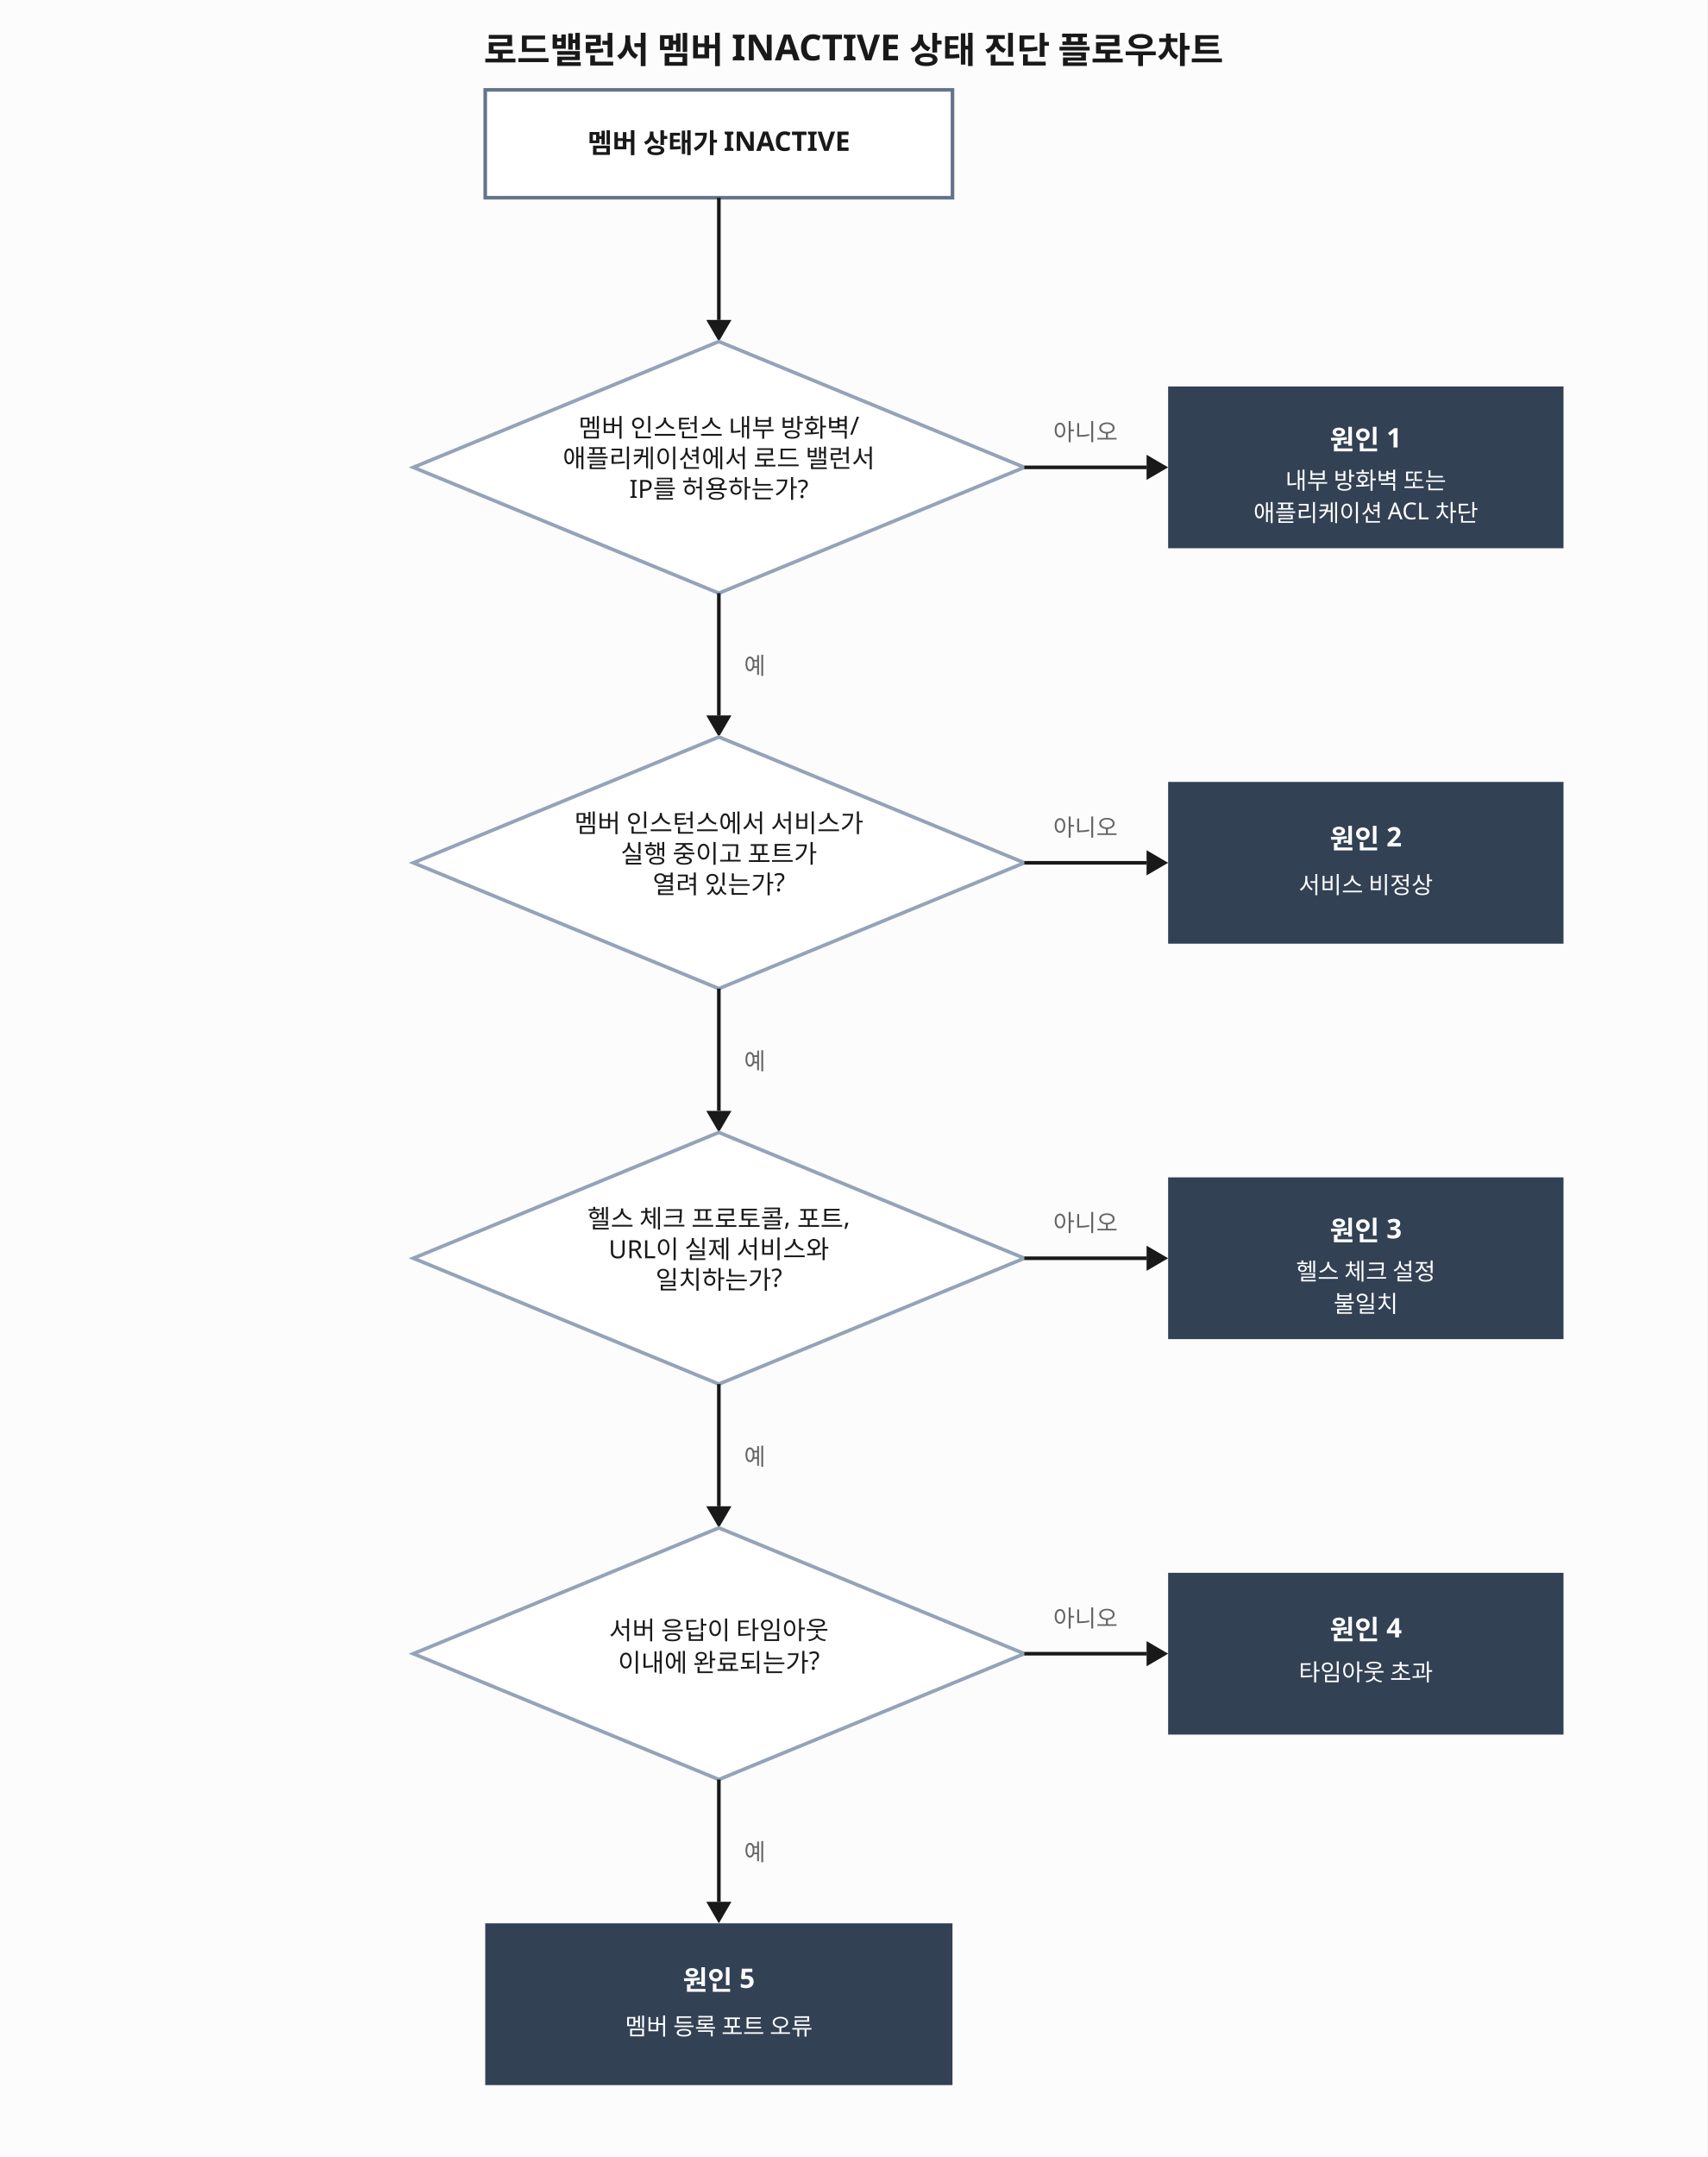
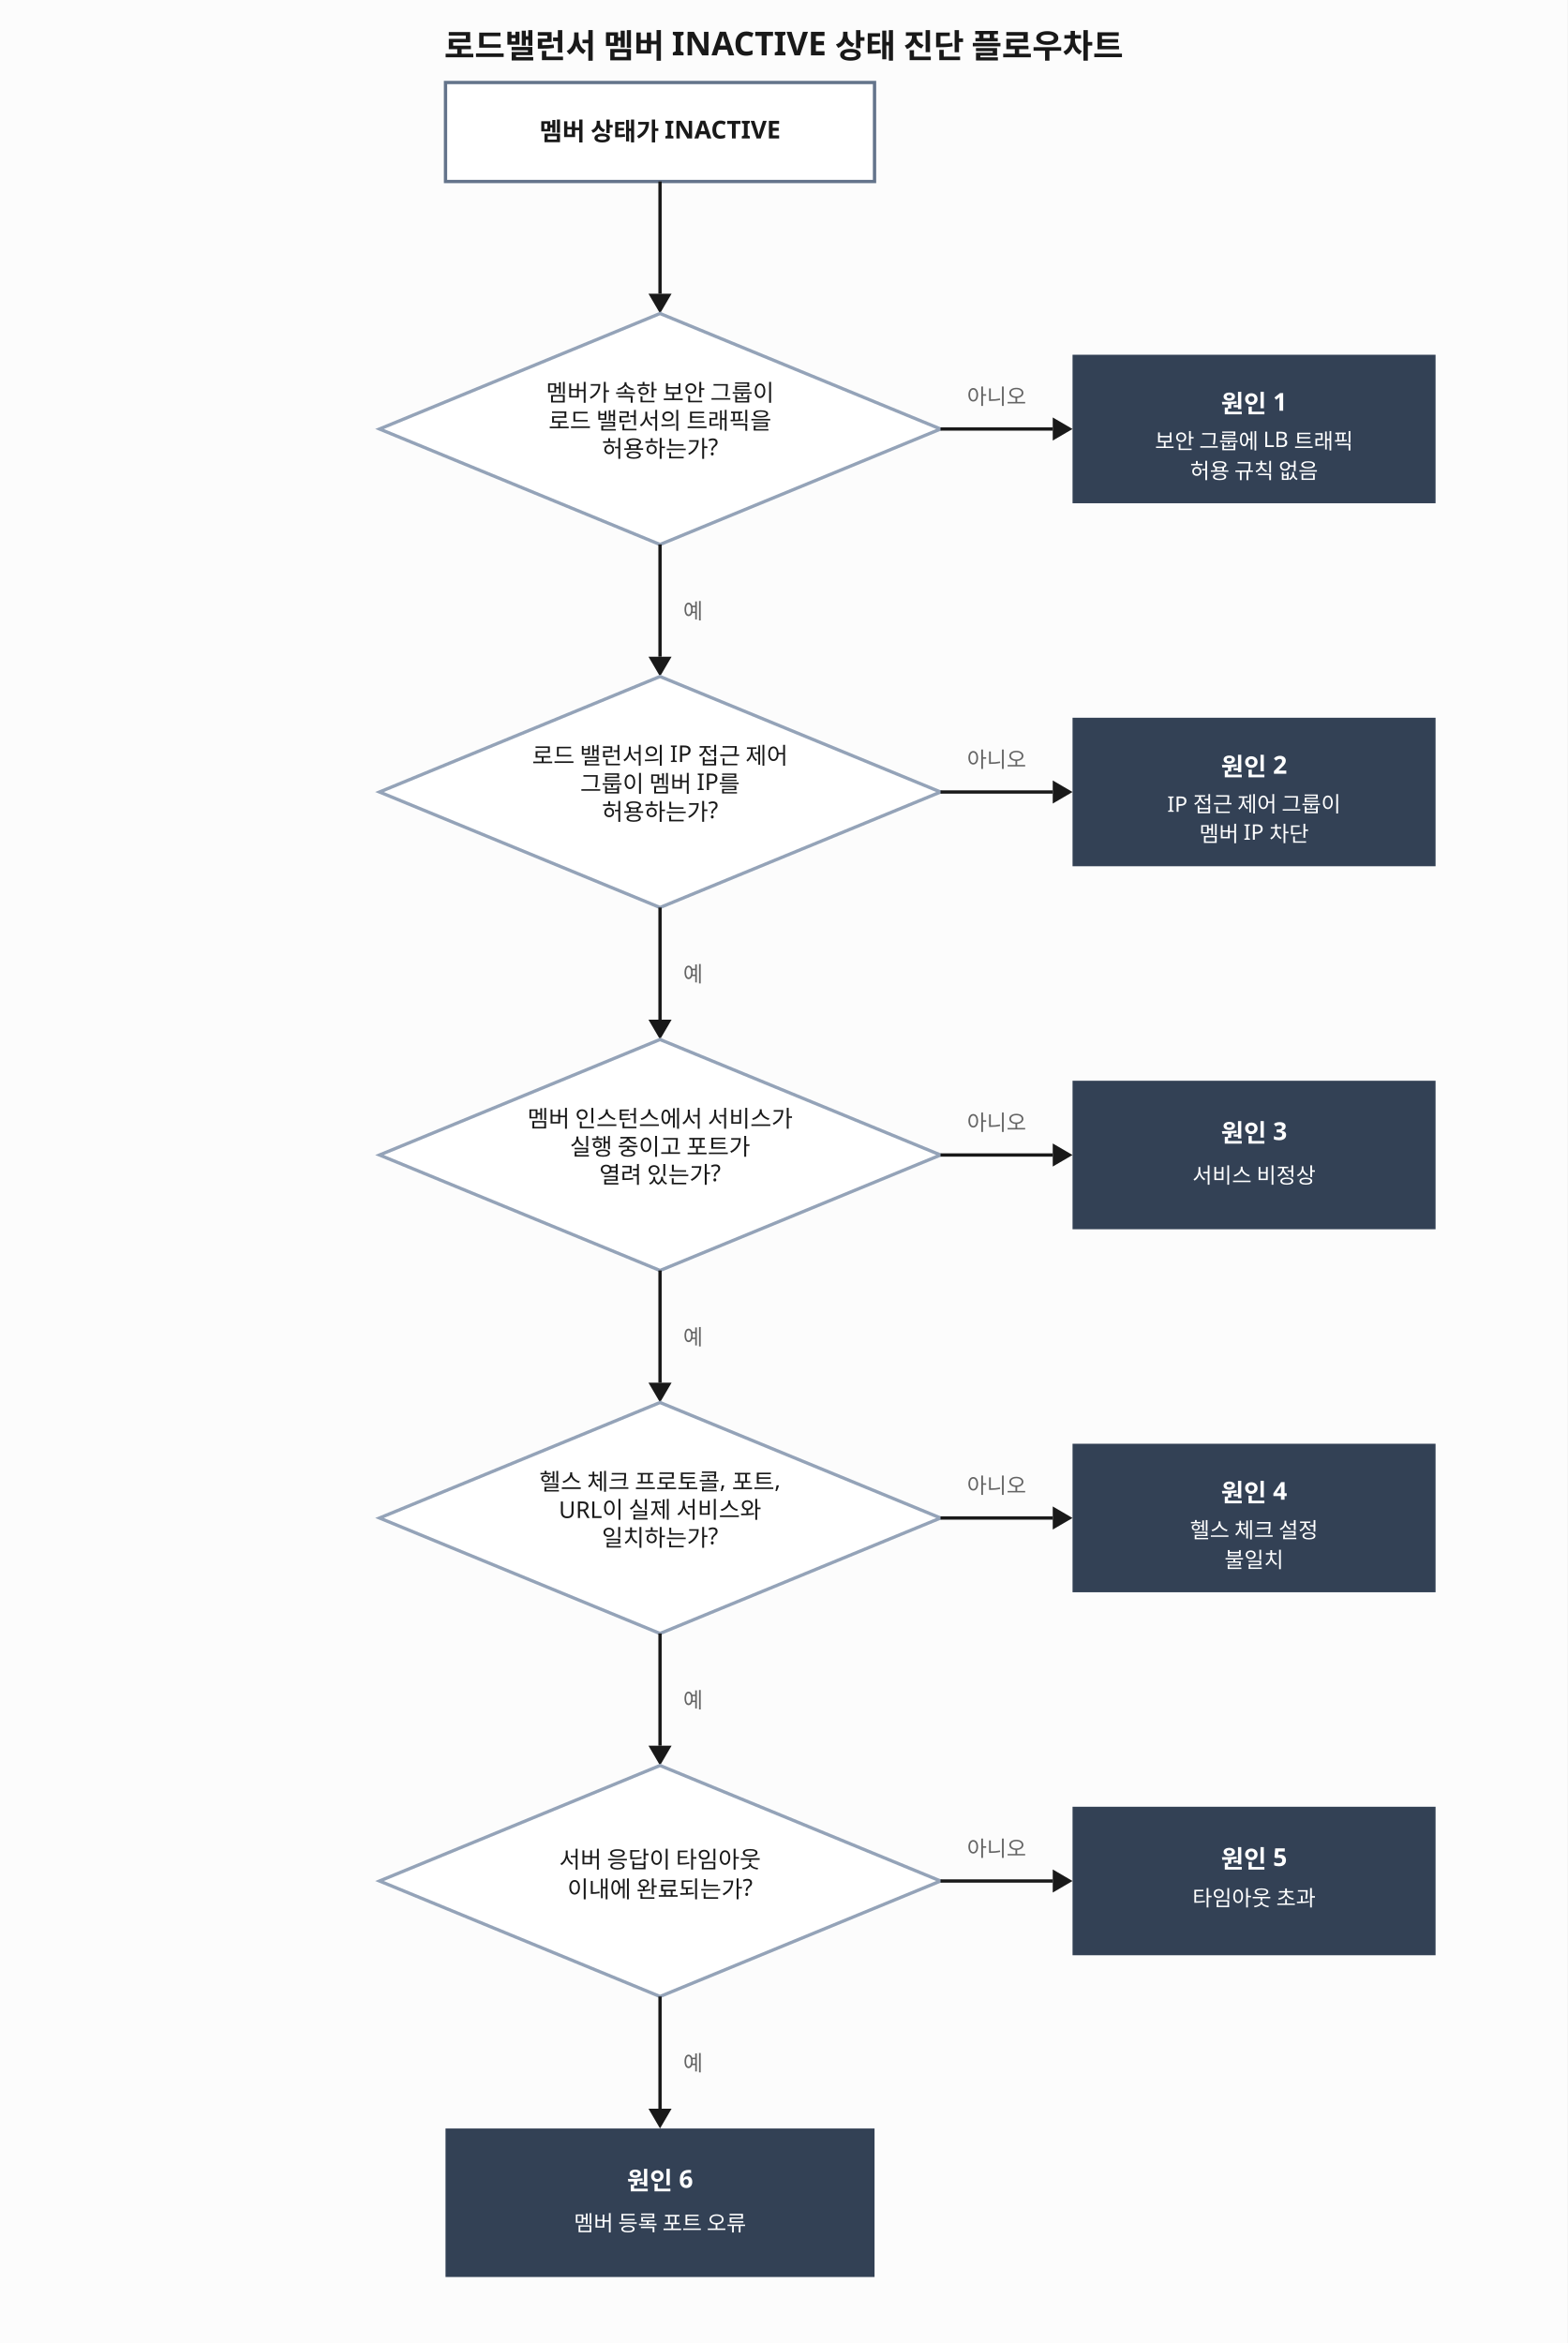
- <svg xmlns="http://www.w3.org/2000/svg" viewBox="0 0 950 1200" font-family="Pretendard, 'Malgun Gothic', sans-serif">
-   <rect x="0" y="0" width="950" height="1200" fill="#FCFCFC" />
+ <svg xmlns="http://www.w3.org/2000/svg" viewBox="0 0 950 1420" font-family="Pretendard, 'Malgun Gothic', sans-serif">
+   <rect x="0" y="0" width="950" height="1420" fill="#FCFCFC" />
  <text x="475" y="35" text-anchor="middle" font-size="20" font-weight="600" fill="#191919">로드밸런서 멤버 INACTIVE 상태 진단 플로우차트</text>
  <rect x="270" y="50" width="260" height="60" rx="0" fill="#FFFFFF" stroke="#64748B" stroke-width="2" />
  <text x="400" y="85" text-anchor="middle" font-size="15" font-weight="600" fill="#191919">멤버 상태가 INACTIVE</text>
  <line x1="400" y1="110" x2="400" y2="178" stroke="#191919" stroke-width="2" />
  <polygon points="393,178 407,178 400,190" fill="#191919" />
  <polygon points="400,190 570,260 400,330 230,260" fill="#FFFFFF" stroke="#94A3B8" stroke-width="2" />
-   <text x="400" y="243" text-anchor="middle" font-size="14" fill="#191919">멤버 인스턴스 내부 방화벽/</text>
-   <text x="400" y="260" text-anchor="middle" font-size="14" fill="#191919">애플리케이션에서 로드 밸런서</text>
-   <text x="400" y="277" text-anchor="middle" font-size="14" fill="#191919">IP를 허용하는가?</text>
+   <text x="400" y="243" text-anchor="middle" font-size="14" fill="#191919">멤버가 속한 보안 그룹이</text>
+   <text x="400" y="260" text-anchor="middle" font-size="14" fill="#191919">로드 밸런서의 트래픽을</text>
+   <text x="400" y="277" text-anchor="middle" font-size="14" fill="#191919">허용하는가?</text>
  <line x1="570" y1="260" x2="638" y2="260" stroke="#191919" stroke-width="2" />
  <polygon points="638,253 638,267 650,260" fill="#191919" />
  <text x="604" y="245" text-anchor="middle" font-size="13" fill="#646464">아니오</text>
  <rect x="650" y="215" width="220" height="90" fill="#334155" />
  <text x="760" y="250" text-anchor="middle" font-size="15" font-weight="700" fill="#FFFFFF">원인 1</text>
-   <text x="760" y="272" text-anchor="middle" font-size="13" fill="#FFFFFF">내부 방화벽 또는</text>
-   <text x="760" y="290" text-anchor="middle" font-size="13" fill="#FFFFFF">애플리케이션 ACL 차단</text>
+   <text x="760" y="272" text-anchor="middle" font-size="13" fill="#FFFFFF">보안 그룹에 LB 트래픽</text>
+   <text x="760" y="290" text-anchor="middle" font-size="13" fill="#FFFFFF">허용 규칙 없음</text>
  <line x1="400" y1="330" x2="400" y2="398" stroke="#191919" stroke-width="2" />
  <polygon points="393,398 407,398 400,410" fill="#191919" />
  <text x="420" y="375" text-anchor="middle" font-size="13" fill="#646464">예</text>
  <polygon points="400,410 570,480 400,550 230,480" fill="#FFFFFF" stroke="#94A3B8" stroke-width="2" />
-   <text x="400" y="463" text-anchor="middle" font-size="14" fill="#191919">멤버 인스턴스에서 서비스가</text>
-   <text x="400" y="480" text-anchor="middle" font-size="14" fill="#191919">실행 중이고 포트가</text>
-   <text x="400" y="497" text-anchor="middle" font-size="14" fill="#191919">열려 있는가?</text>
+   <text x="400" y="463" text-anchor="middle" font-size="14" fill="#191919">로드 밸런서의 IP 접근 제어</text>
+   <text x="400" y="480" text-anchor="middle" font-size="14" fill="#191919">그룹이 멤버 IP를</text>
+   <text x="400" y="497" text-anchor="middle" font-size="14" fill="#191919">허용하는가?</text>
  <line x1="570" y1="480" x2="638" y2="480" stroke="#191919" stroke-width="2" />
  <polygon points="638,473 638,487 650,480" fill="#191919" />
  <text x="604" y="465" text-anchor="middle" font-size="13" fill="#646464">아니오</text>
  <rect x="650" y="435" width="220" height="90" fill="#334155" />
-   <text x="760" y="472" text-anchor="middle" font-size="15" font-weight="700" fill="#FFFFFF">원인 2</text>
-   <text x="760" y="497" text-anchor="middle" font-size="13" fill="#FFFFFF">서비스 비정상</text>
+   <text x="760" y="470" text-anchor="middle" font-size="15" font-weight="700" fill="#FFFFFF">원인 2</text>
+   <text x="760" y="492" text-anchor="middle" font-size="13" fill="#FFFFFF">IP 접근 제어 그룹이</text>
+   <text x="760" y="510" text-anchor="middle" font-size="13" fill="#FFFFFF">멤버 IP 차단</text>
  <line x1="400" y1="550" x2="400" y2="618" stroke="#191919" stroke-width="2" />
  <polygon points="393,618 407,618 400,630" fill="#191919" />
  <text x="420" y="595" text-anchor="middle" font-size="13" fill="#646464">예</text>
  <polygon points="400,630 570,700 400,770 230,700" fill="#FFFFFF" stroke="#94A3B8" stroke-width="2" />
-   <text x="400" y="683" text-anchor="middle" font-size="14" fill="#191919">헬스 체크 프로토콜, 포트,</text>
-   <text x="400" y="700" text-anchor="middle" font-size="14" fill="#191919">URL이 실제 서비스와</text>
-   <text x="400" y="717" text-anchor="middle" font-size="14" fill="#191919">일치하는가?</text>
+   <text x="400" y="683" text-anchor="middle" font-size="14" fill="#191919">멤버 인스턴스에서 서비스가</text>
+   <text x="400" y="700" text-anchor="middle" font-size="14" fill="#191919">실행 중이고 포트가</text>
+   <text x="400" y="717" text-anchor="middle" font-size="14" fill="#191919">열려 있는가?</text>
  <line x1="570" y1="700" x2="638" y2="700" stroke="#191919" stroke-width="2" />
  <polygon points="638,693 638,707 650,700" fill="#191919" />
  <text x="604" y="685" text-anchor="middle" font-size="13" fill="#646464">아니오</text>
  <rect x="650" y="655" width="220" height="90" fill="#334155" />
-   <text x="760" y="690" text-anchor="middle" font-size="15" font-weight="700" fill="#FFFFFF">원인 3</text>
-   <text x="760" y="712" text-anchor="middle" font-size="13" fill="#FFFFFF">헬스 체크 설정</text>
-   <text x="760" y="730" text-anchor="middle" font-size="13" fill="#FFFFFF">불일치</text>
+   <text x="760" y="692" text-anchor="middle" font-size="15" font-weight="700" fill="#FFFFFF">원인 3</text>
+   <text x="760" y="717" text-anchor="middle" font-size="13" fill="#FFFFFF">서비스 비정상</text>
  <line x1="400" y1="770" x2="400" y2="838" stroke="#191919" stroke-width="2" />
  <polygon points="393,838 407,838 400,850" fill="#191919" />
  <text x="420" y="815" text-anchor="middle" font-size="13" fill="#646464">예</text>
  <polygon points="400,850 570,920 400,990 230,920" fill="#FFFFFF" stroke="#94A3B8" stroke-width="2" />
-   <text x="400" y="912" text-anchor="middle" font-size="14" fill="#191919">서버 응답이 타임아웃</text>
-   <text x="400" y="930" text-anchor="middle" font-size="14" fill="#191919">이내에 완료되는가?</text>
+   <text x="400" y="903" text-anchor="middle" font-size="14" fill="#191919">헬스 체크 프로토콜, 포트,</text>
+   <text x="400" y="920" text-anchor="middle" font-size="14" fill="#191919">URL이 실제 서비스와</text>
+   <text x="400" y="937" text-anchor="middle" font-size="14" fill="#191919">일치하는가?</text>
  <line x1="570" y1="920" x2="638" y2="920" stroke="#191919" stroke-width="2" />
  <polygon points="638,913 638,927 650,920" fill="#191919" />
  <text x="604" y="905" text-anchor="middle" font-size="13" fill="#646464">아니오</text>
  <rect x="650" y="875" width="220" height="90" fill="#334155" />
-   <text x="760" y="912" text-anchor="middle" font-size="15" font-weight="700" fill="#FFFFFF">원인 4</text>
-   <text x="760" y="935" text-anchor="middle" font-size="13" fill="#FFFFFF">타임아웃 초과</text>
+   <text x="760" y="910" text-anchor="middle" font-size="15" font-weight="700" fill="#FFFFFF">원인 4</text>
+   <text x="760" y="932" text-anchor="middle" font-size="13" fill="#FFFFFF">헬스 체크 설정</text>
+   <text x="760" y="950" text-anchor="middle" font-size="13" fill="#FFFFFF">불일치</text>
  <line x1="400" y1="990" x2="400" y2="1058" stroke="#191919" stroke-width="2" />
  <polygon points="393,1058 407,1058 400,1070" fill="#191919" />
  <text x="420" y="1035" text-anchor="middle" font-size="13" fill="#646464">예</text>
-   <rect x="270" y="1070" width="260" height="90" fill="#334155" />
-   <text x="400" y="1107" text-anchor="middle" font-size="15" font-weight="700" fill="#FFFFFF">원인 5</text>
-   <text x="400" y="1132" text-anchor="middle" font-size="13" fill="#FFFFFF">멤버 등록 포트 오류</text>
+   <polygon points="400,1070 570,1140 400,1210 230,1140" fill="#FFFFFF" stroke="#94A3B8" stroke-width="2" />
+   <text x="400" y="1132" text-anchor="middle" font-size="14" fill="#191919">서버 응답이 타임아웃</text>
+   <text x="400" y="1150" text-anchor="middle" font-size="14" fill="#191919">이내에 완료되는가?</text>
+   <line x1="570" y1="1140" x2="638" y2="1140" stroke="#191919" stroke-width="2" />
+   <polygon points="638,1133 638,1147 650,1140" fill="#191919" />
+   <text x="604" y="1125" text-anchor="middle" font-size="13" fill="#646464">아니오</text>
+   <rect x="650" y="1095" width="220" height="90" fill="#334155" />
+   <text x="760" y="1132" text-anchor="middle" font-size="15" font-weight="700" fill="#FFFFFF">원인 5</text>
+   <text x="760" y="1155" text-anchor="middle" font-size="13" fill="#FFFFFF">타임아웃 초과</text>
+   <line x1="400" y1="1210" x2="400" y2="1278" stroke="#191919" stroke-width="2" />
+   <polygon points="393,1278 407,1278 400,1290" fill="#191919" />
+   <text x="420" y="1255" text-anchor="middle" font-size="13" fill="#646464">예</text>
+   <rect x="270" y="1290" width="260" height="90" fill="#334155" />
+   <text x="400" y="1327" text-anchor="middle" font-size="15" font-weight="700" fill="#FFFFFF">원인 6</text>
+   <text x="400" y="1352" text-anchor="middle" font-size="13" fill="#FFFFFF">멤버 등록 포트 오류</text>
</svg>
